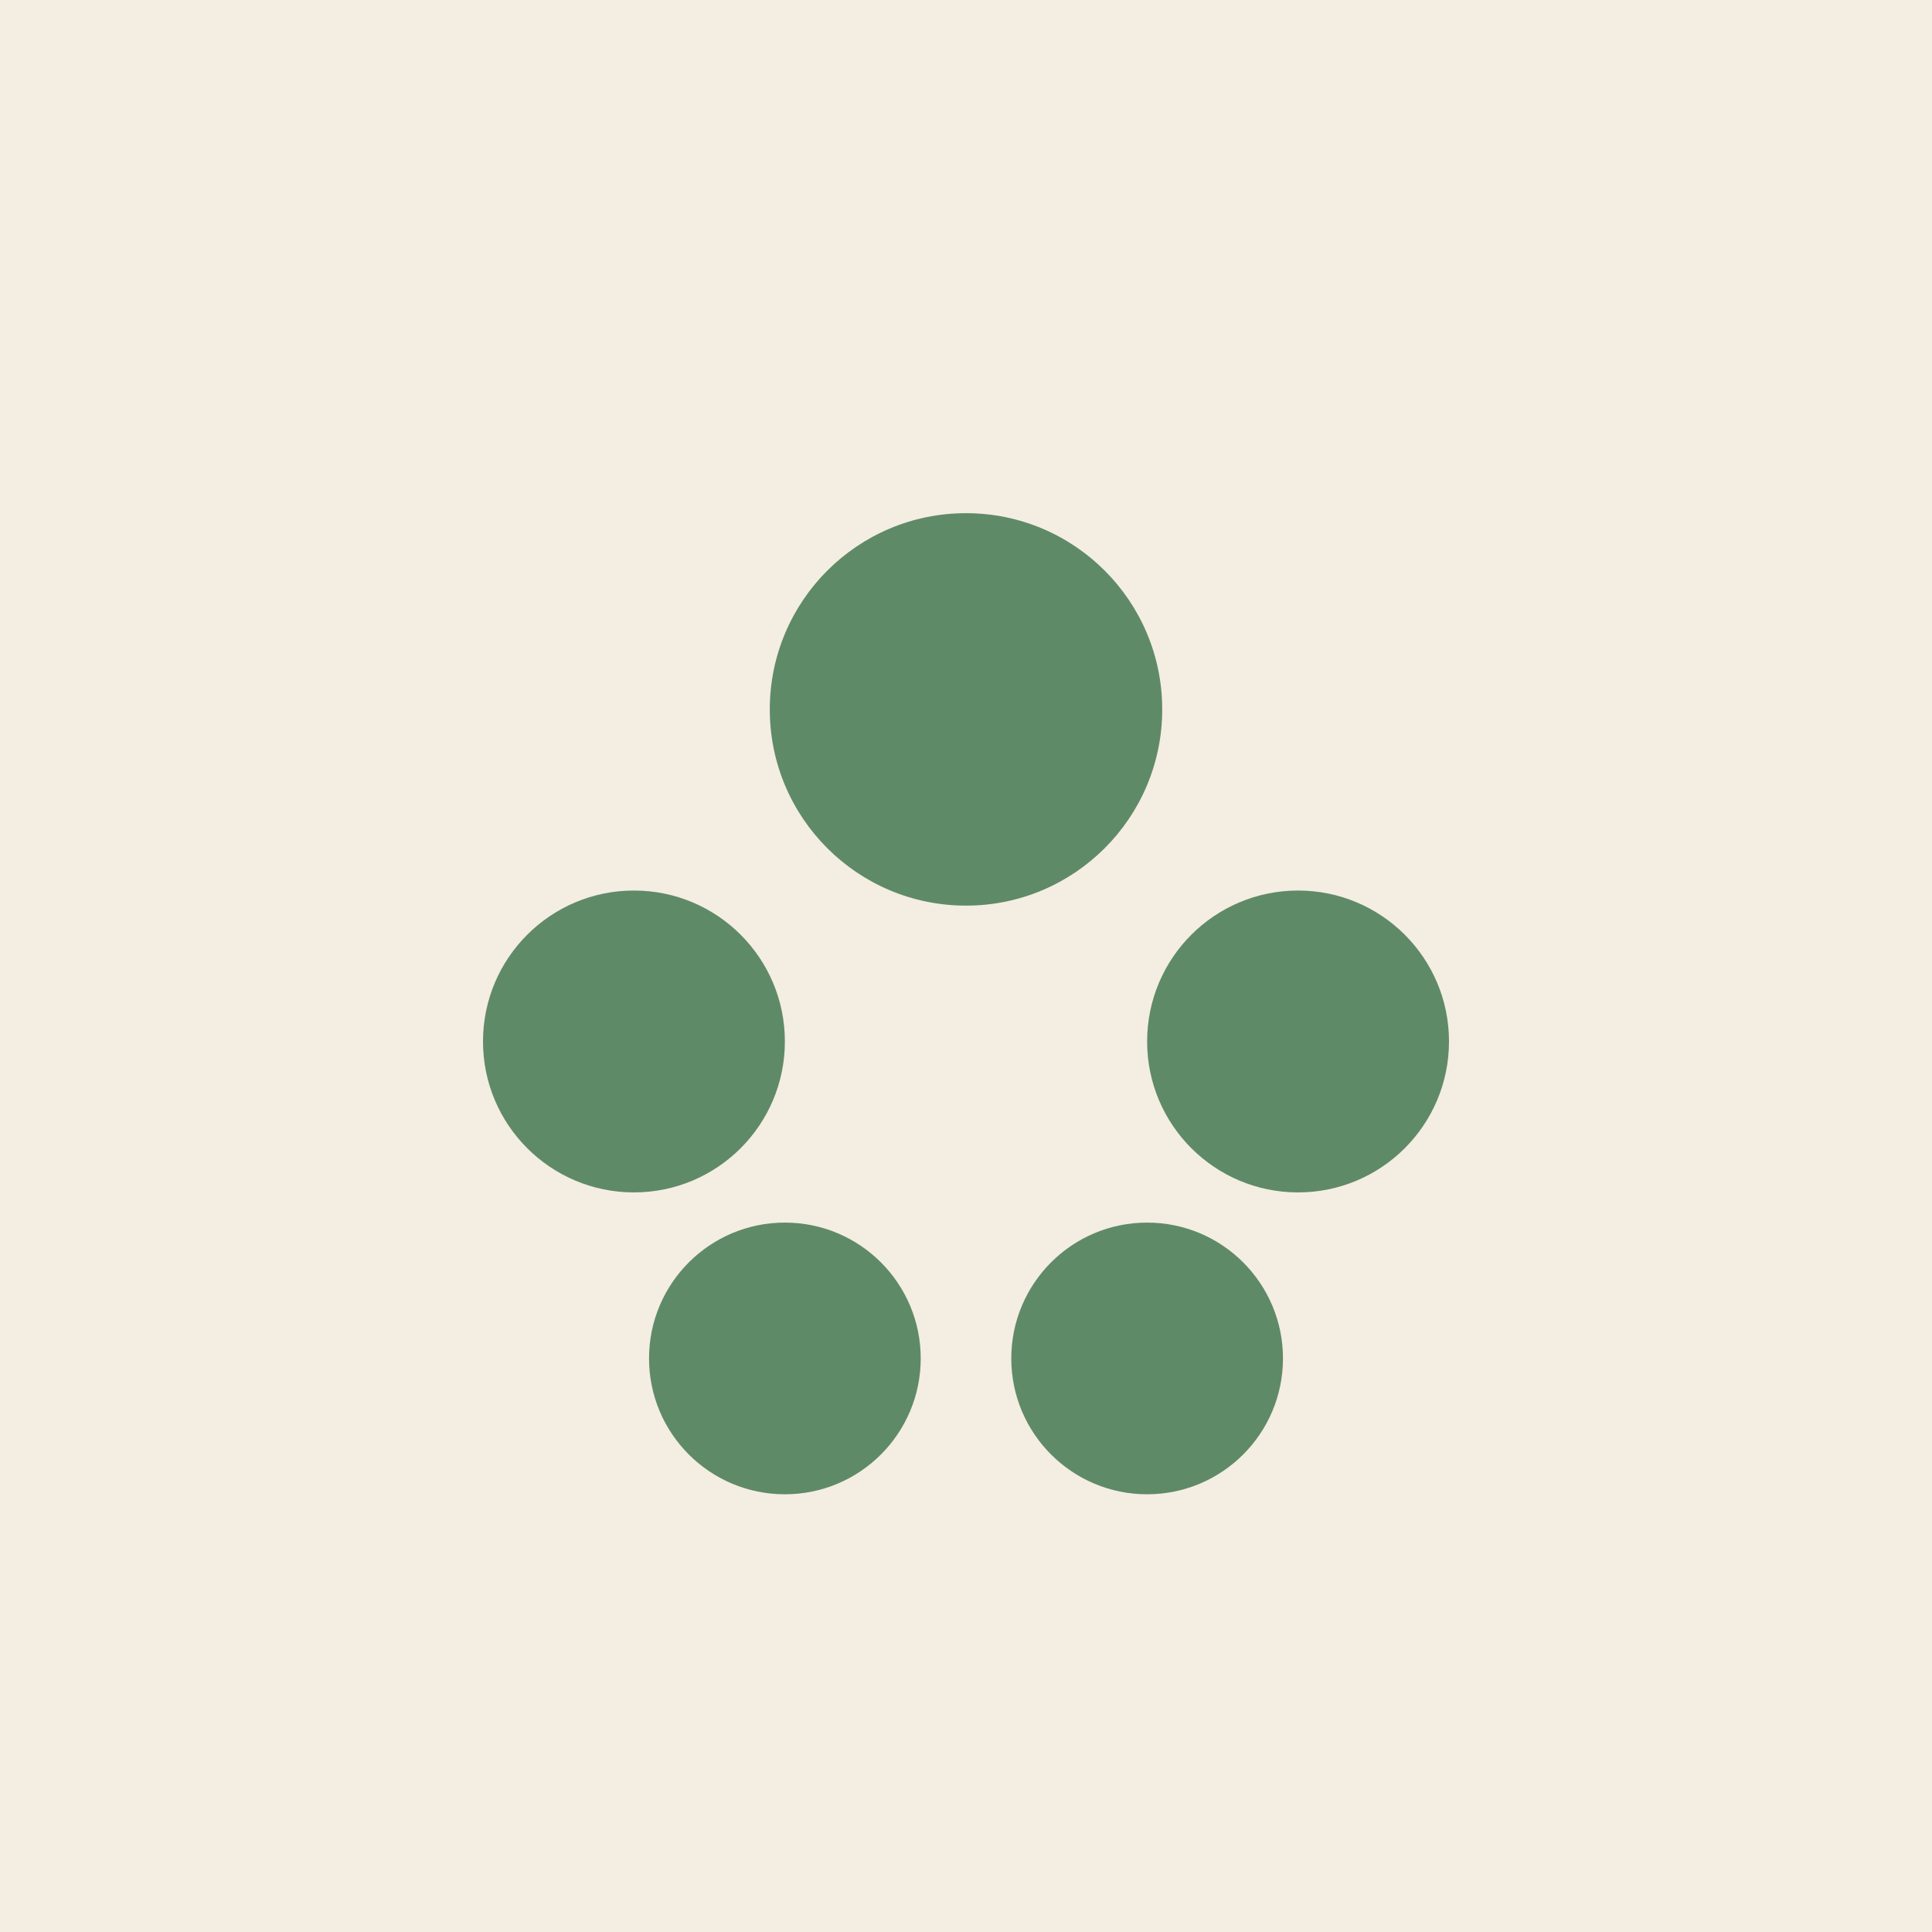
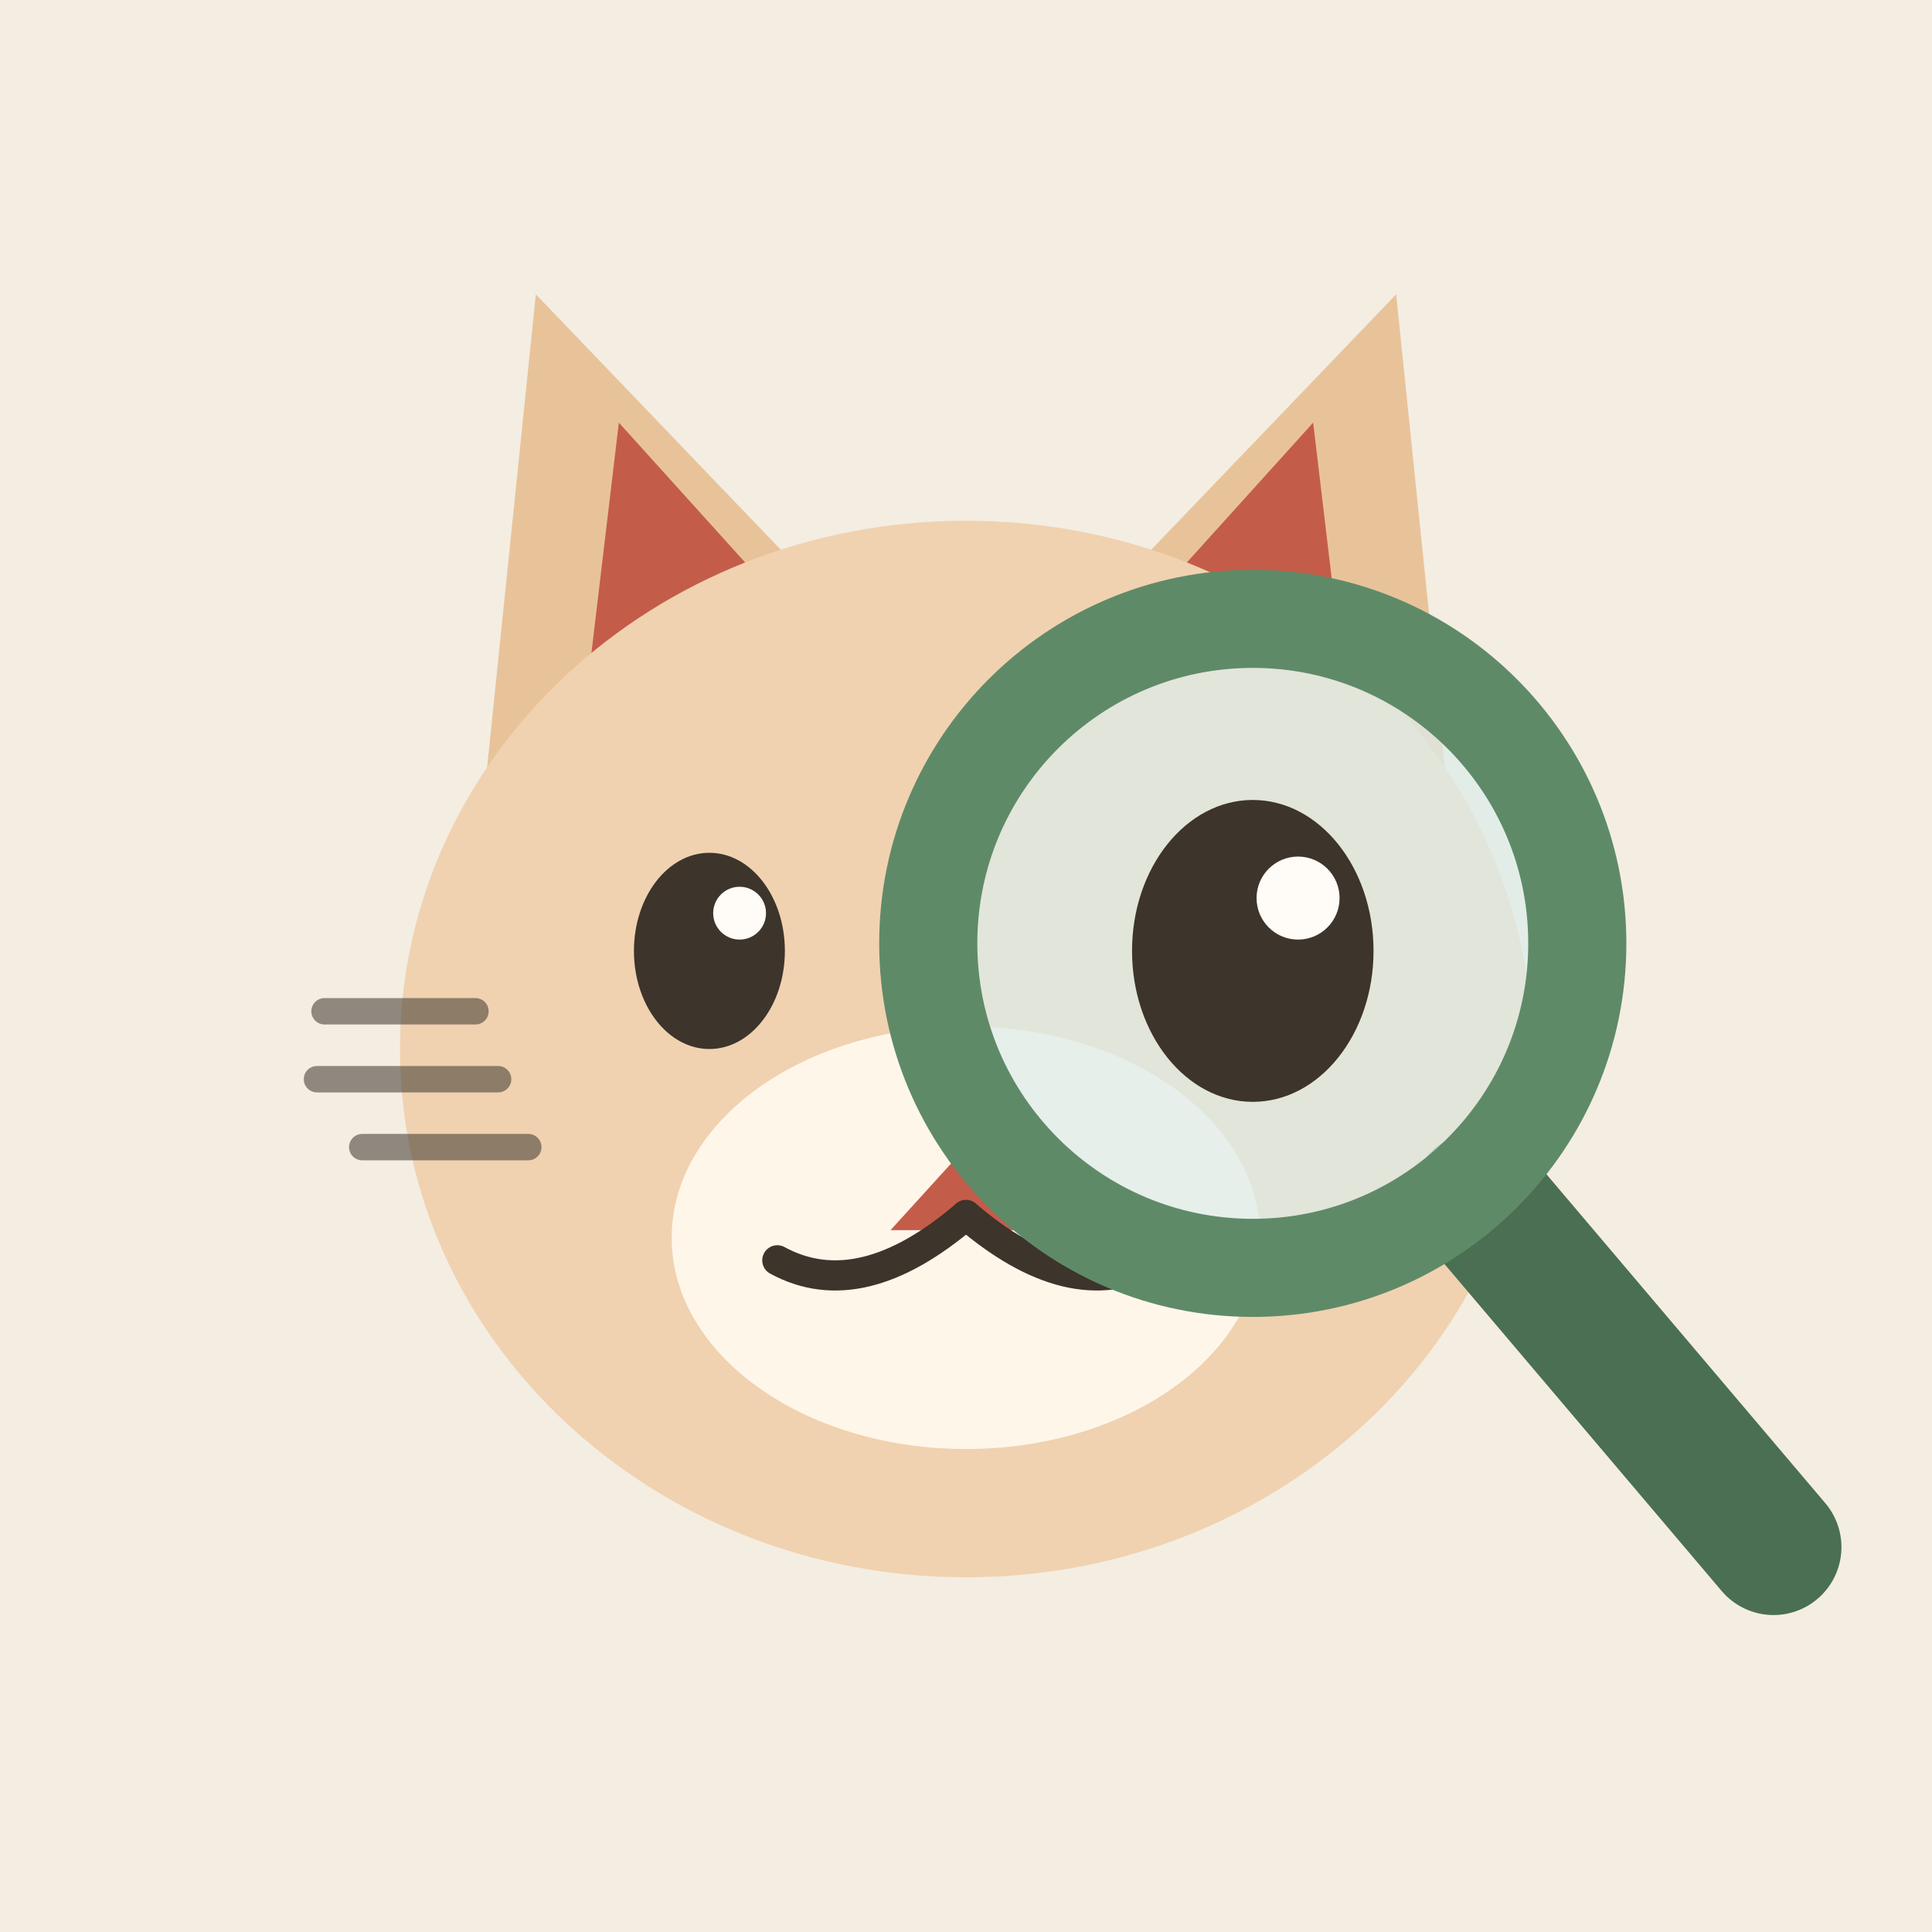
<svg xmlns="http://www.w3.org/2000/svg" viewBox="0 0 512 512" role="img" aria-label="Lost Pets">
  <rect width="512" height="512" fill="#F4EDE2" />
-   <circle cx="256" cy="188" r="52" fill="#5F8A68" />
-   <circle cx="168" cy="276" r="40" fill="#5F8A68" />
-   <circle cx="344" cy="276" r="40" fill="#5F8A68" />
-   <circle cx="208" cy="360" r="36" fill="#5F8A68" />
-   <circle cx="304" cy="360" r="36" fill="#5F8A68" />
+   <path d="M128 214 L142 78 L236 176 Z" fill="#E8C39A" />
+   <path d="M154 196 L164 112 L220 174 Z" fill="#C45C4A" />
+   <path d="M384 214 L370 78 L276 176 Z" fill="#E8C39A" />
+   <path d="M358 196 L348 112 L292 174 Z" fill="#C45C4A" />
+   <ellipse cx="256" cy="278" rx="150" ry="140" fill="#F0D2B0" />
+   <ellipse cx="256" cy="328" rx="78" ry="56" fill="#FFF6EA" />
+   <path d="M256 304 L236 326 H276 Z" fill="#C45C4A" />
+   <path d="M256 322 Q228 346 206 334" fill="none" stroke="#3D342C" stroke-width="8" stroke-linecap="round" />
+   <path d="M256 322 Q284 346 306 334" fill="none" stroke="#3D342C" stroke-width="8" stroke-linecap="round" />
+   <ellipse cx="188" cy="252" rx="20" ry="26" fill="#3D342C" />
+   <circle cx="196" cy="242" r="7" fill="#FFFBF6" />
+   <path d="M392 318 L470 410" stroke="#4A6F52" stroke-width="36" stroke-linecap="round" />
+   <circle cx="332" cy="250" r="86" fill="#DCEDEA" fill-opacity="0.72" stroke="#5F8A68" stroke-width="26" />
+   <ellipse cx="332" cy="252" rx="32" ry="40" fill="#3D342C" />
+   <circle cx="344" cy="238" r="11" fill="#FFFBF6" />
+   <path d="M126 268 H86 M132 286 H84 M140 304 H96" fill="none" stroke="#3D342C" stroke-width="7" stroke-linecap="round" opacity="0.55" />
</svg>
